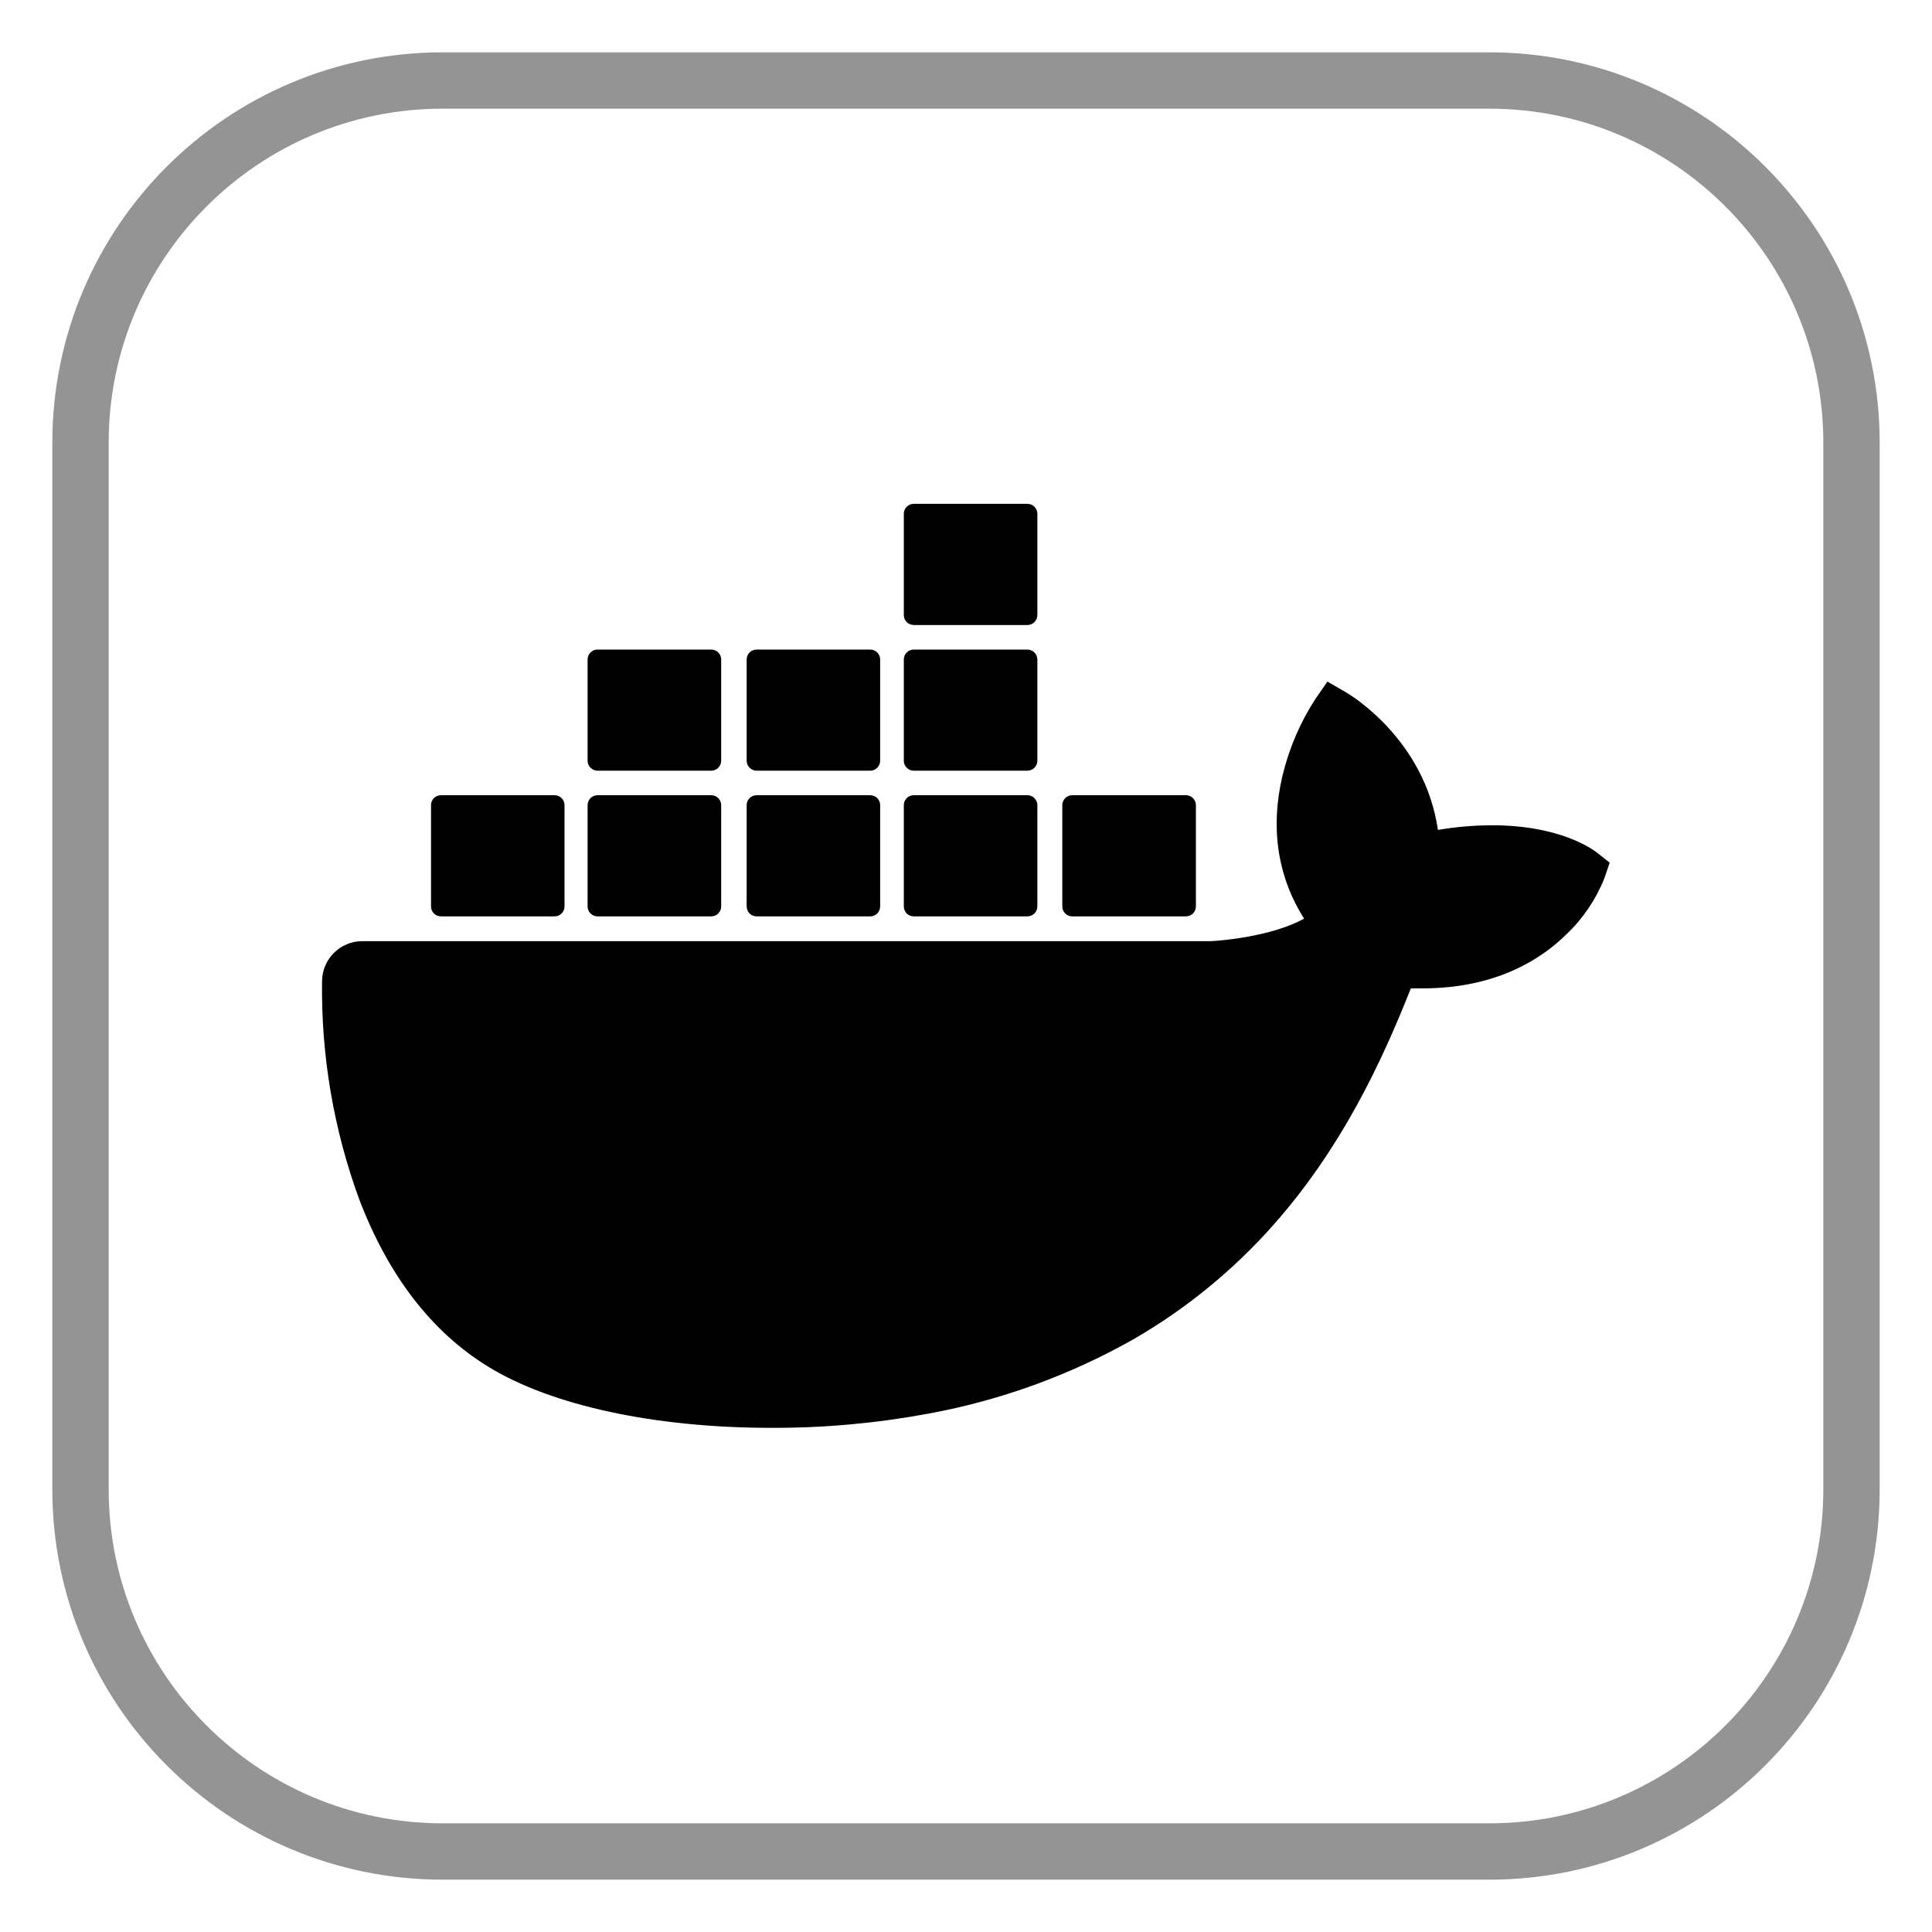
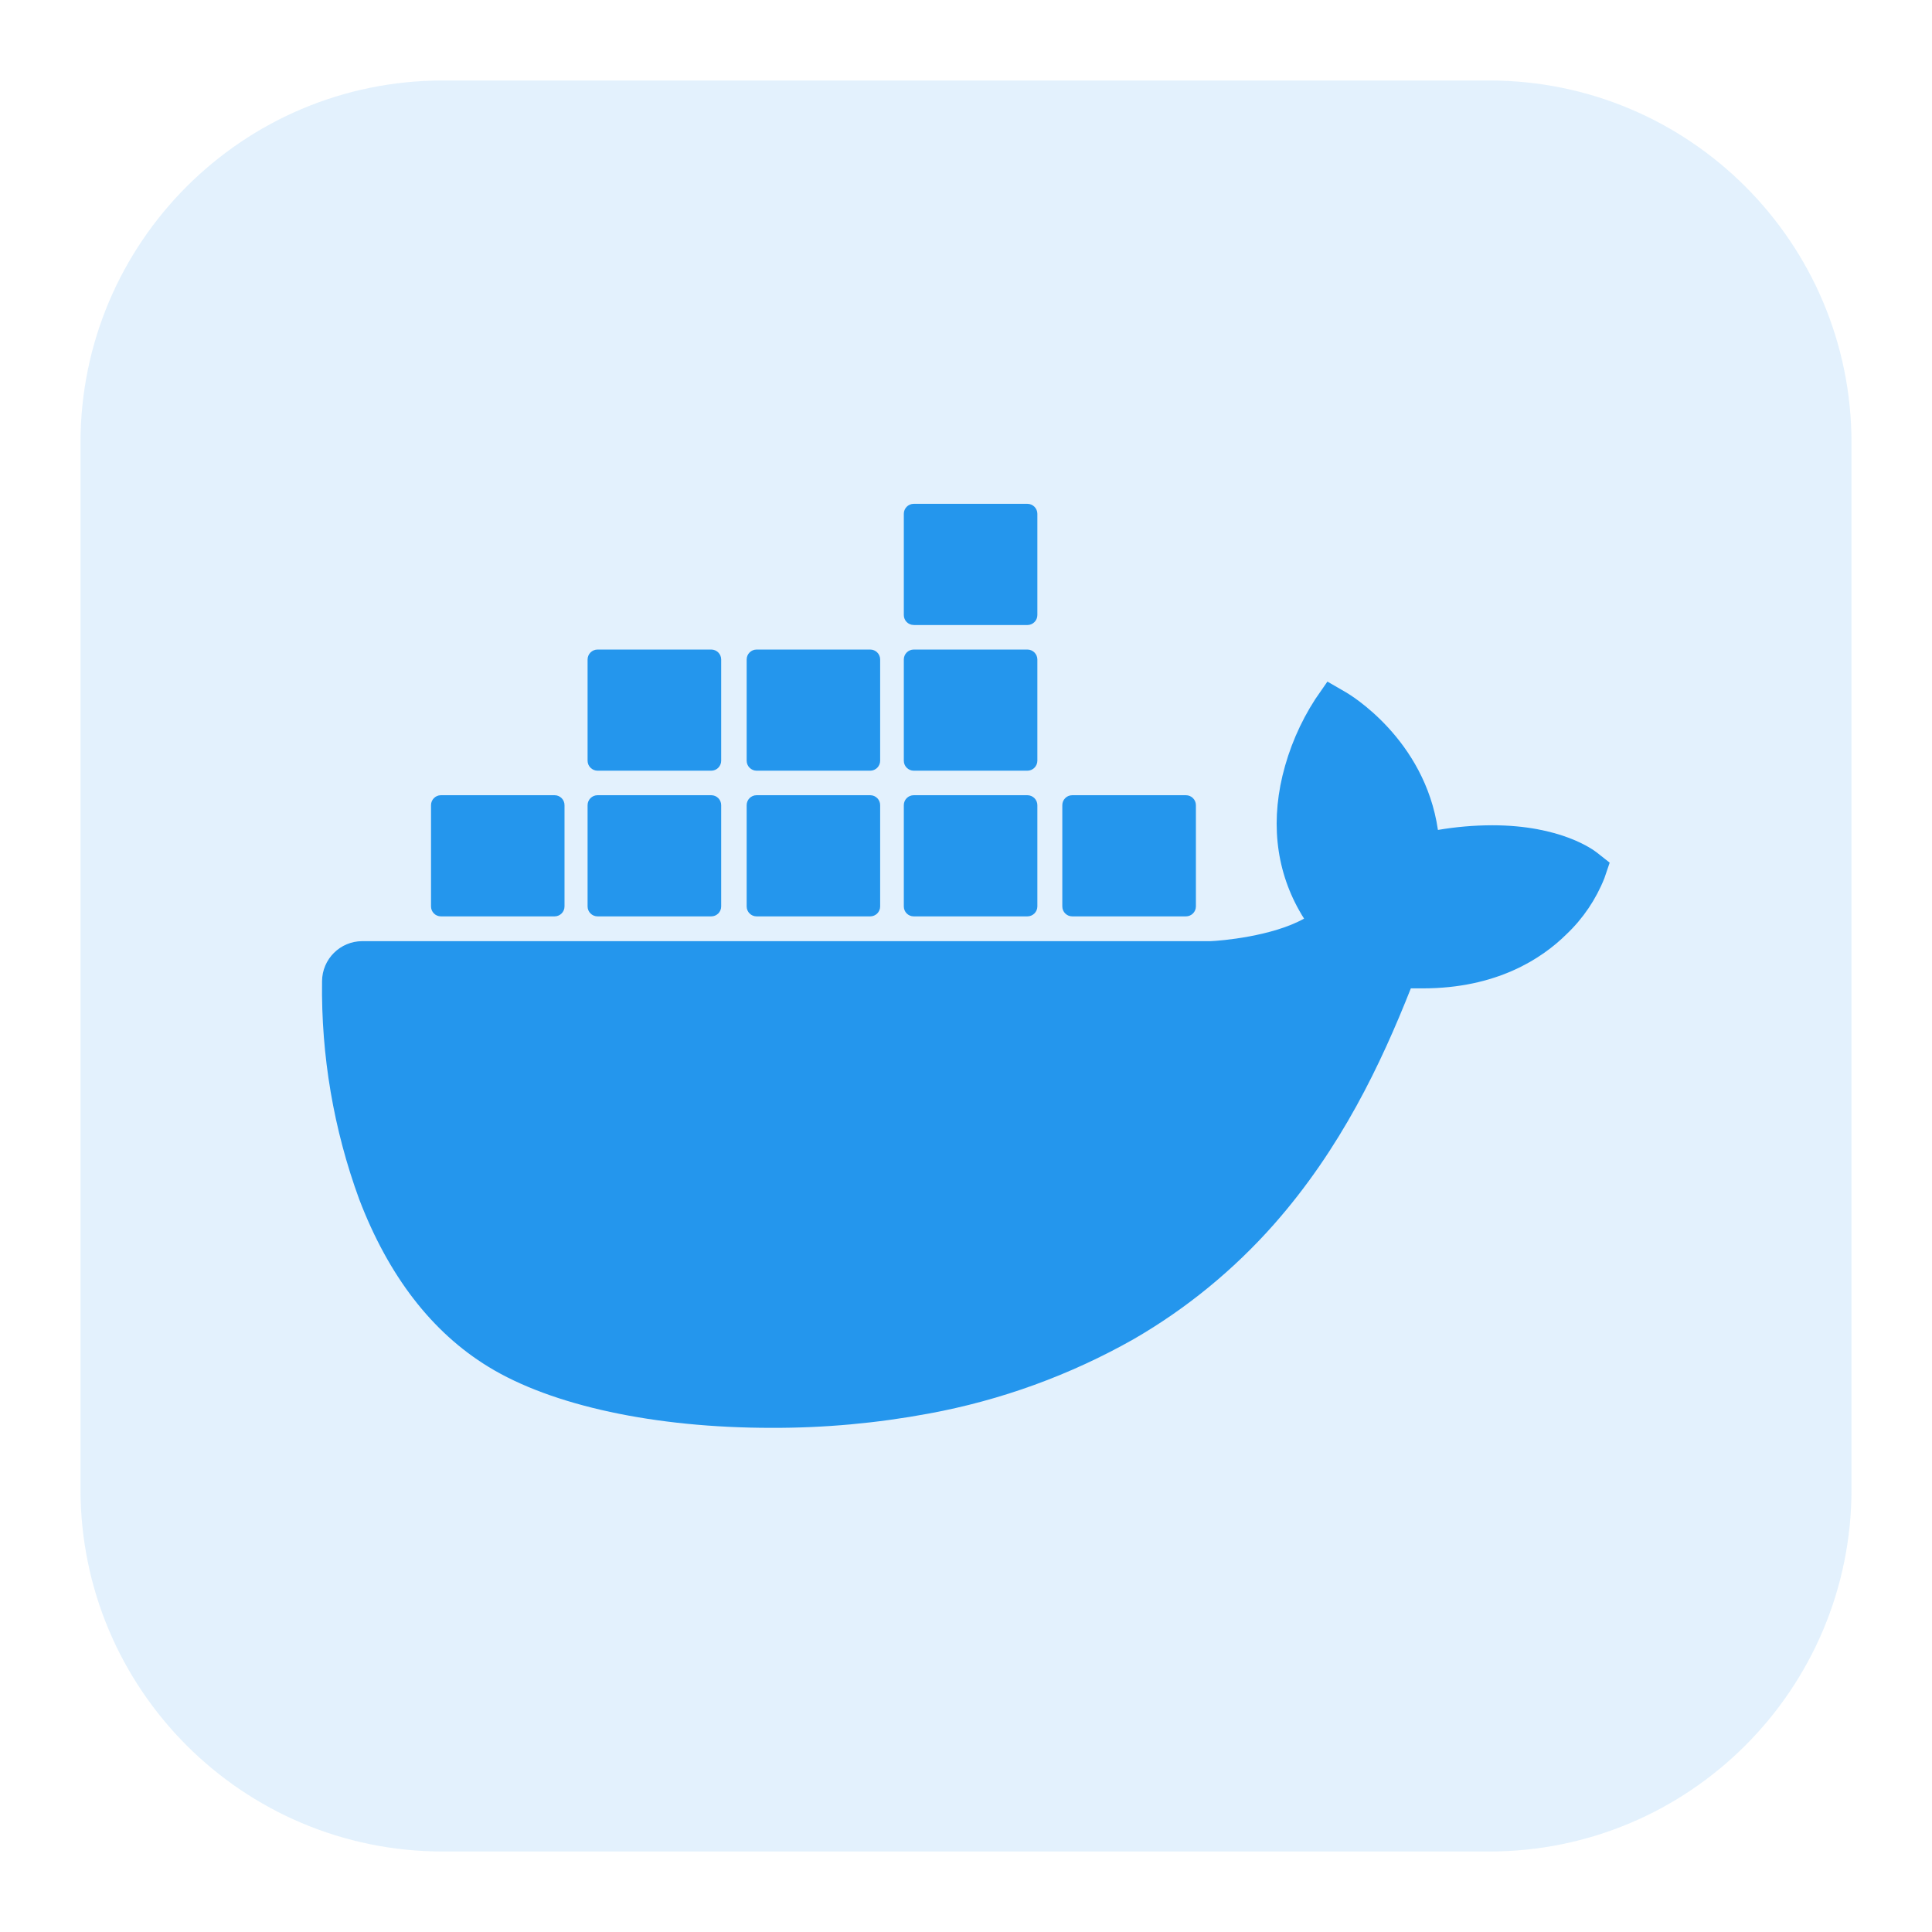
- <svg xmlns="http://www.w3.org/2000/svg" viewBox="0 0 48 48" fill="currentColor" aria-hidden="true">
-   <rect x="2" y="2" width="44" height="44" rx="9" fill="none" stroke="currentColor" stroke-width="1.4" opacity="0.42" />
+ <svg xmlns="http://www.w3.org/2000/svg" viewBox="0 0 48 48" aria-hidden="true">
+   <rect x="2" y="2" width="44" height="44" rx="9" fill="#2496ED" opacity="0.13" />
  <g transform="translate(8 8) scale(1.333)">
-     <path d="M13.983 11.078h2.119a.186.186 0 00.186-.185V9.006a.186.186 0 00-.186-.186h-2.119a.185.185 0 00-.185.185v1.888c0 .102.083.185.185.185m-2.954-5.43h2.118a.186.186 0 00.186-.186V3.574a.186.186 0 00-.186-.185h-2.118a.185.185 0 00-.185.185v1.888c0 .102.082.185.185.185m0 2.716h2.118a.187.187 0 00.186-.186V6.29a.186.186 0 00-.186-.185h-2.118a.185.185 0 00-.185.185v1.887c0 .102.082.185.185.186m-2.93 0h2.12a.186.186 0 00.184-.186V6.29a.185.185 0 00-.185-.185H8.1a.185.185 0 00-.185.185v1.887c0 .102.083.185.185.186m-2.964 0h2.119a.186.186 0 00.185-.186V6.29a.185.185 0 00-.185-.185H5.136a.186.186 0 00-.186.185v1.887c0 .102.084.185.186.186m5.893 2.715h2.118a.186.186 0 00.186-.185V9.006a.186.186 0 00-.186-.186h-2.118a.185.185 0 00-.185.185v1.888c0 .102.082.185.185.185m-2.93 0h2.12a.185.185 0 00.184-.185V9.006a.185.185 0 00-.184-.186h-2.12a.185.185 0 00-.184.185v1.888c0 .102.083.185.185.185m-2.964 0h2.119a.185.185 0 00.185-.185V9.006a.185.185 0 00-.184-.186h-2.12a.186.186 0 00-.186.186v1.887c0 .102.084.185.186.185m-2.92 0h2.12a.185.185 0 00.184-.185V9.006a.185.185 0 00-.184-.186h-2.12a.185.185 0 00-.184.185v1.888c0 .102.082.185.185.185M23.763 9.89c-.065-.051-.672-.51-1.954-.51-.338.001-.676.03-1.01.087-.248-1.7-1.653-2.53-1.716-2.566l-.344-.199-.226.327c-.284.438-.49.922-.612 1.43-.23.97-.09 1.882.403 2.661-.595.332-1.55.413-1.744.42H.751a.751.751 0 00-.75.748 11.376 11.376 0 00.692 4.062c.545 1.428 1.355 2.48 2.41 3.124 1.18.723 3.1 1.137 5.275 1.137.983.003 1.963-.086 2.93-.266a12.248 12.248 0 003.823-1.389c.98-.567 1.86-1.288 2.61-2.136 1.252-1.418 1.998-2.997 2.553-4.4h.221c1.372 0 2.215-.549 2.68-1.009.309-.293.55-.65.707-1.046l.098-.288Z" />
+     <path d="M13.983 11.078h2.119a.186.186 0 00.186-.185V9.006a.186.186 0 00-.186-.186h-2.119a.185.185 0 00-.185.185v1.888c0 .102.083.185.185.185m-2.954-5.43h2.118a.186.186 0 00.186-.186V3.574a.186.186 0 00-.186-.185h-2.118a.185.185 0 00-.185.185v1.888c0 .102.082.185.185.185m0 2.716h2.118a.187.187 0 00.186-.186V6.29a.186.186 0 00-.186-.185h-2.118a.185.185 0 00-.185.185v1.887c0 .102.082.185.185.186m-2.93 0h2.12a.186.186 0 00.184-.186V6.29a.185.185 0 00-.185-.185H8.1a.185.185 0 00-.185.185v1.887c0 .102.083.185.185.186m-2.964 0h2.119a.186.186 0 00.185-.186V6.29a.185.185 0 00-.185-.185H5.136a.186.186 0 00-.186.185v1.887c0 .102.084.185.186.186m5.893 2.715h2.118a.186.186 0 00.186-.185V9.006a.186.186 0 00-.186-.186h-2.118a.185.185 0 00-.185.185v1.888c0 .102.082.185.185.185m-2.93 0h2.12a.185.185 0 00.184-.185V9.006a.185.185 0 00-.184-.186h-2.12a.185.185 0 00-.184.185v1.888c0 .102.083.185.185.185m-2.964 0h2.119a.185.185 0 00.185-.185V9.006a.185.185 0 00-.184-.186h-2.12a.186.186 0 00-.186.186v1.887c0 .102.084.185.186.185m-2.92 0h2.12a.185.185 0 00.184-.185V9.006a.185.185 0 00-.184-.186h-2.12a.185.185 0 00-.184.185v1.888c0 .102.082.185.185.185M23.763 9.89c-.065-.051-.672-.51-1.954-.51-.338.001-.676.03-1.01.087-.248-1.7-1.653-2.53-1.716-2.566l-.344-.199-.226.327c-.284.438-.49.922-.612 1.43-.23.97-.09 1.882.403 2.661-.595.332-1.55.413-1.744.42H.751a.751.751 0 00-.75.748 11.376 11.376 0 00.692 4.062c.545 1.428 1.355 2.48 2.41 3.124 1.18.723 3.1 1.137 5.275 1.137.983.003 1.963-.086 2.93-.266a12.248 12.248 0 003.823-1.389c.98-.567 1.86-1.288 2.61-2.136 1.252-1.418 1.998-2.997 2.553-4.4h.221c1.372 0 2.215-.549 2.68-1.009.309-.293.55-.65.707-1.046l.098-.288Z" fill="#2496ED" />
  </g>
</svg>
